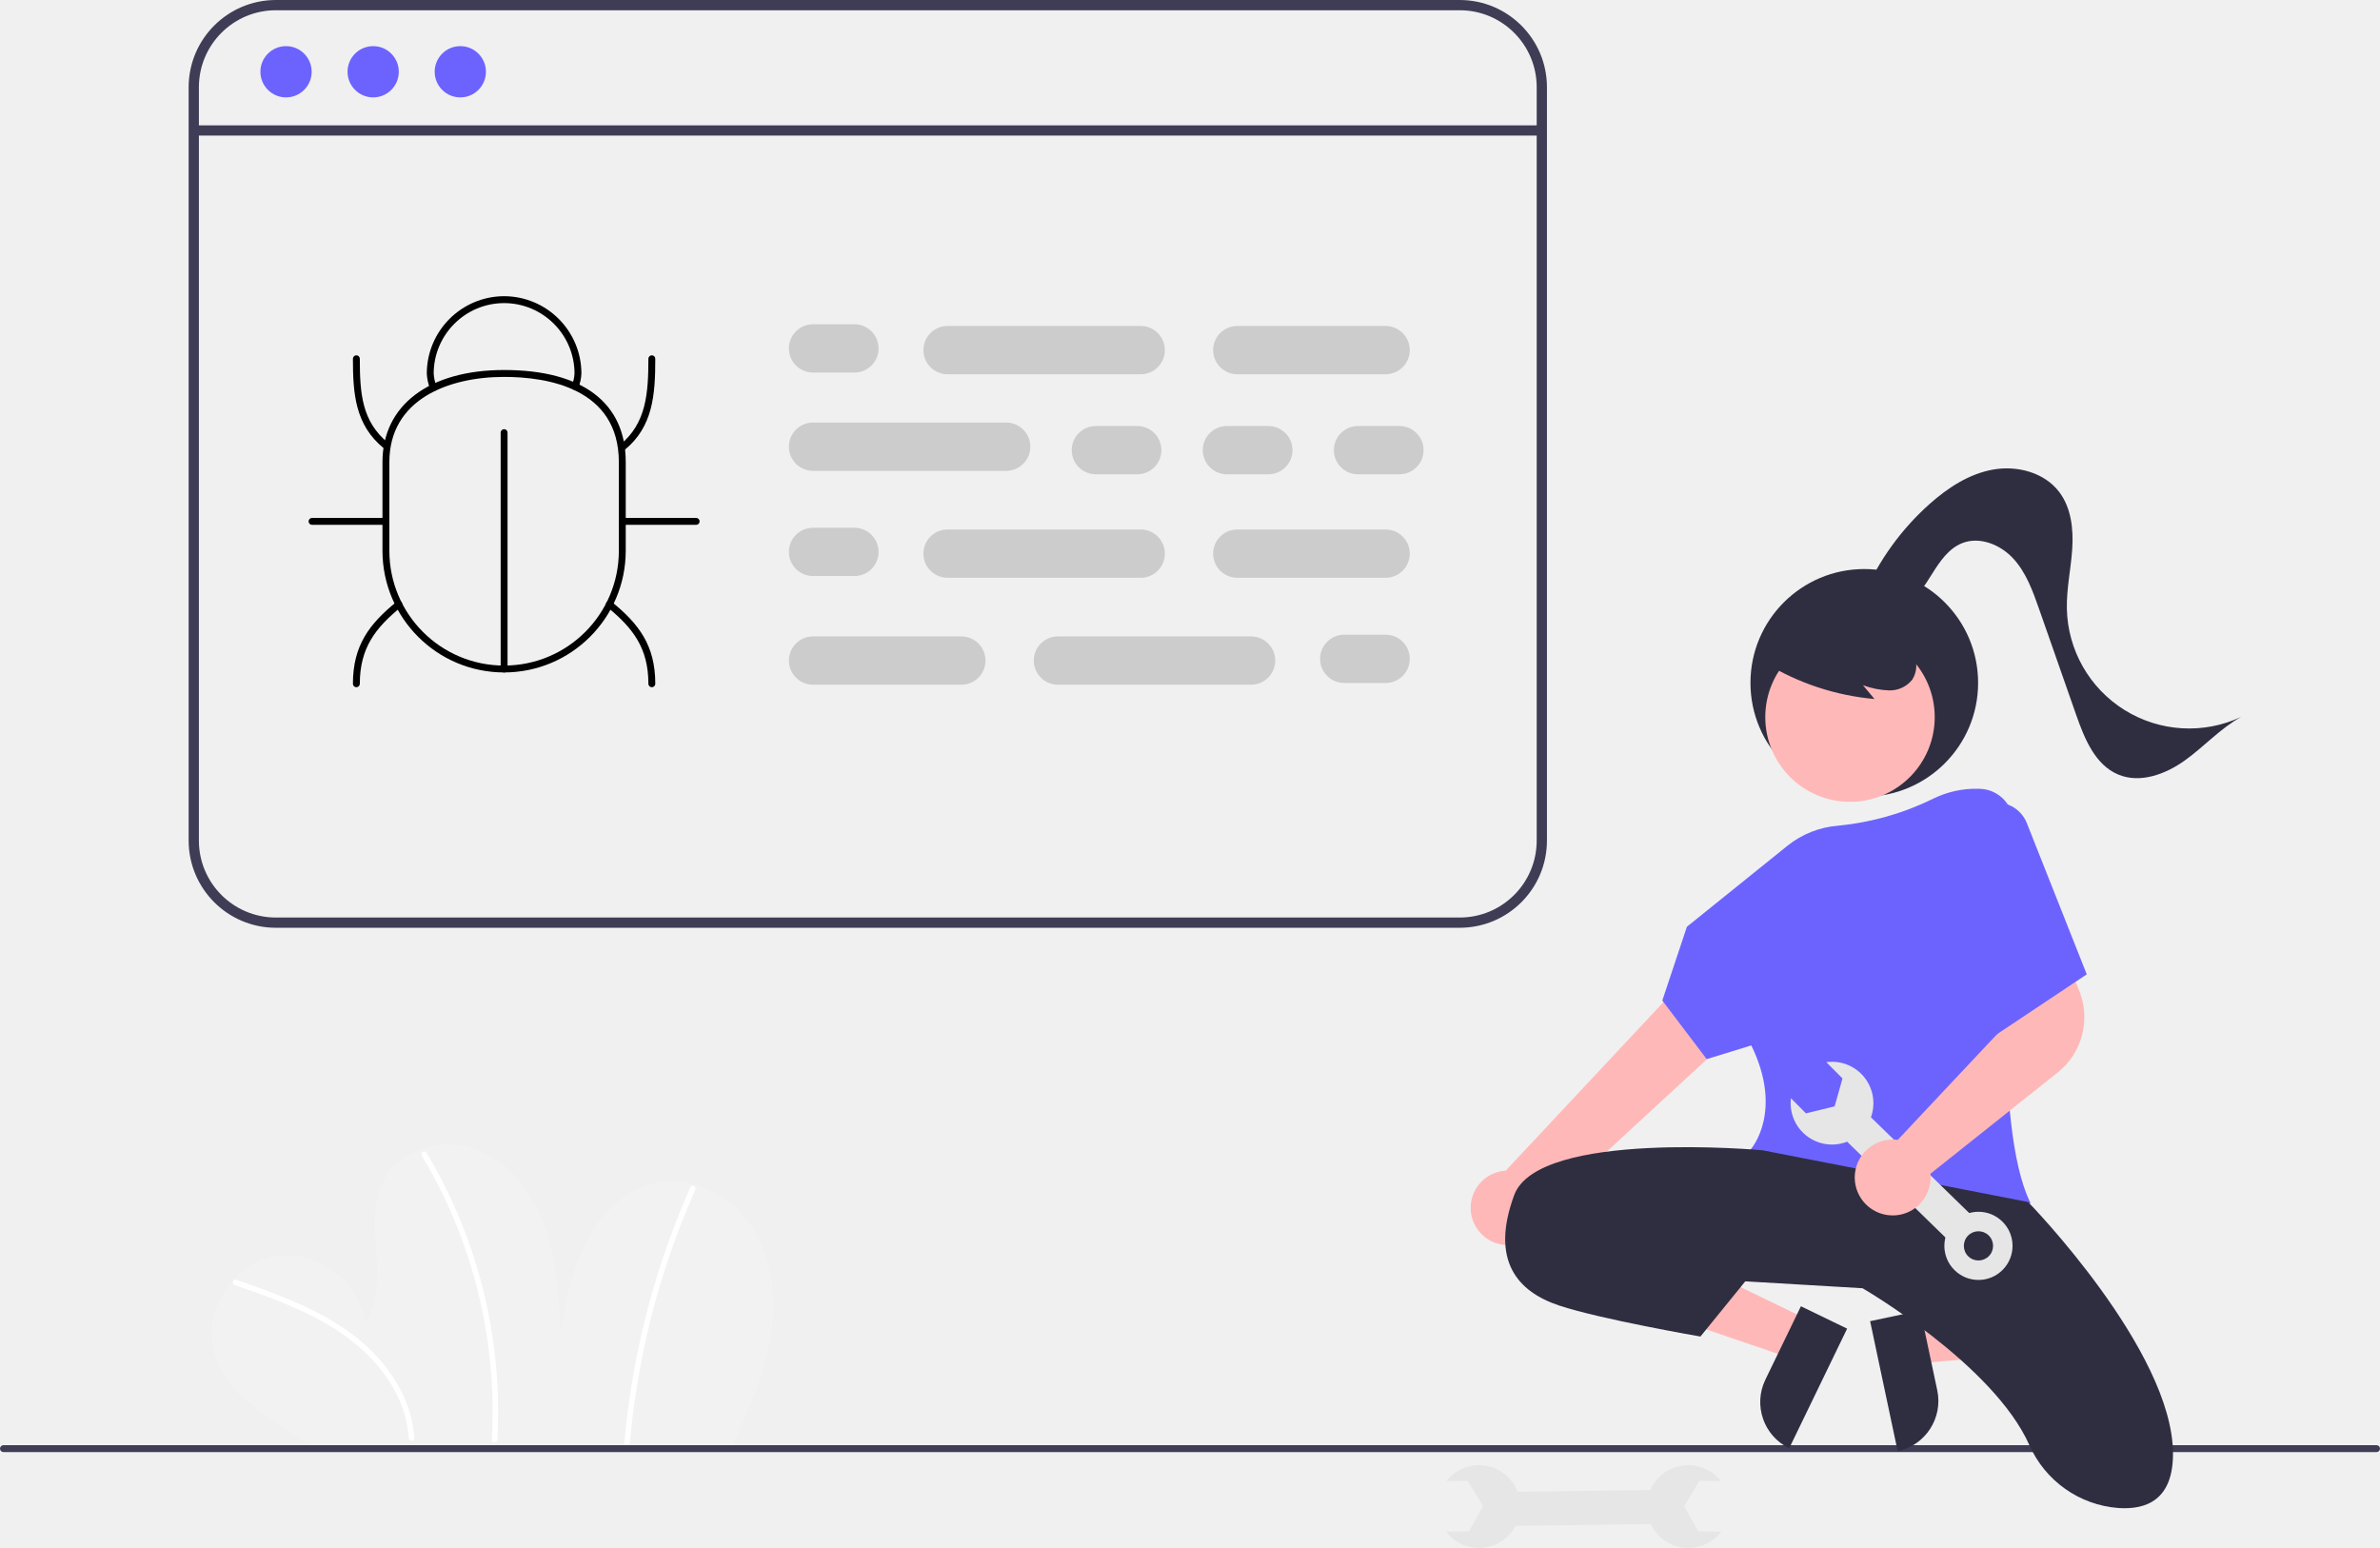
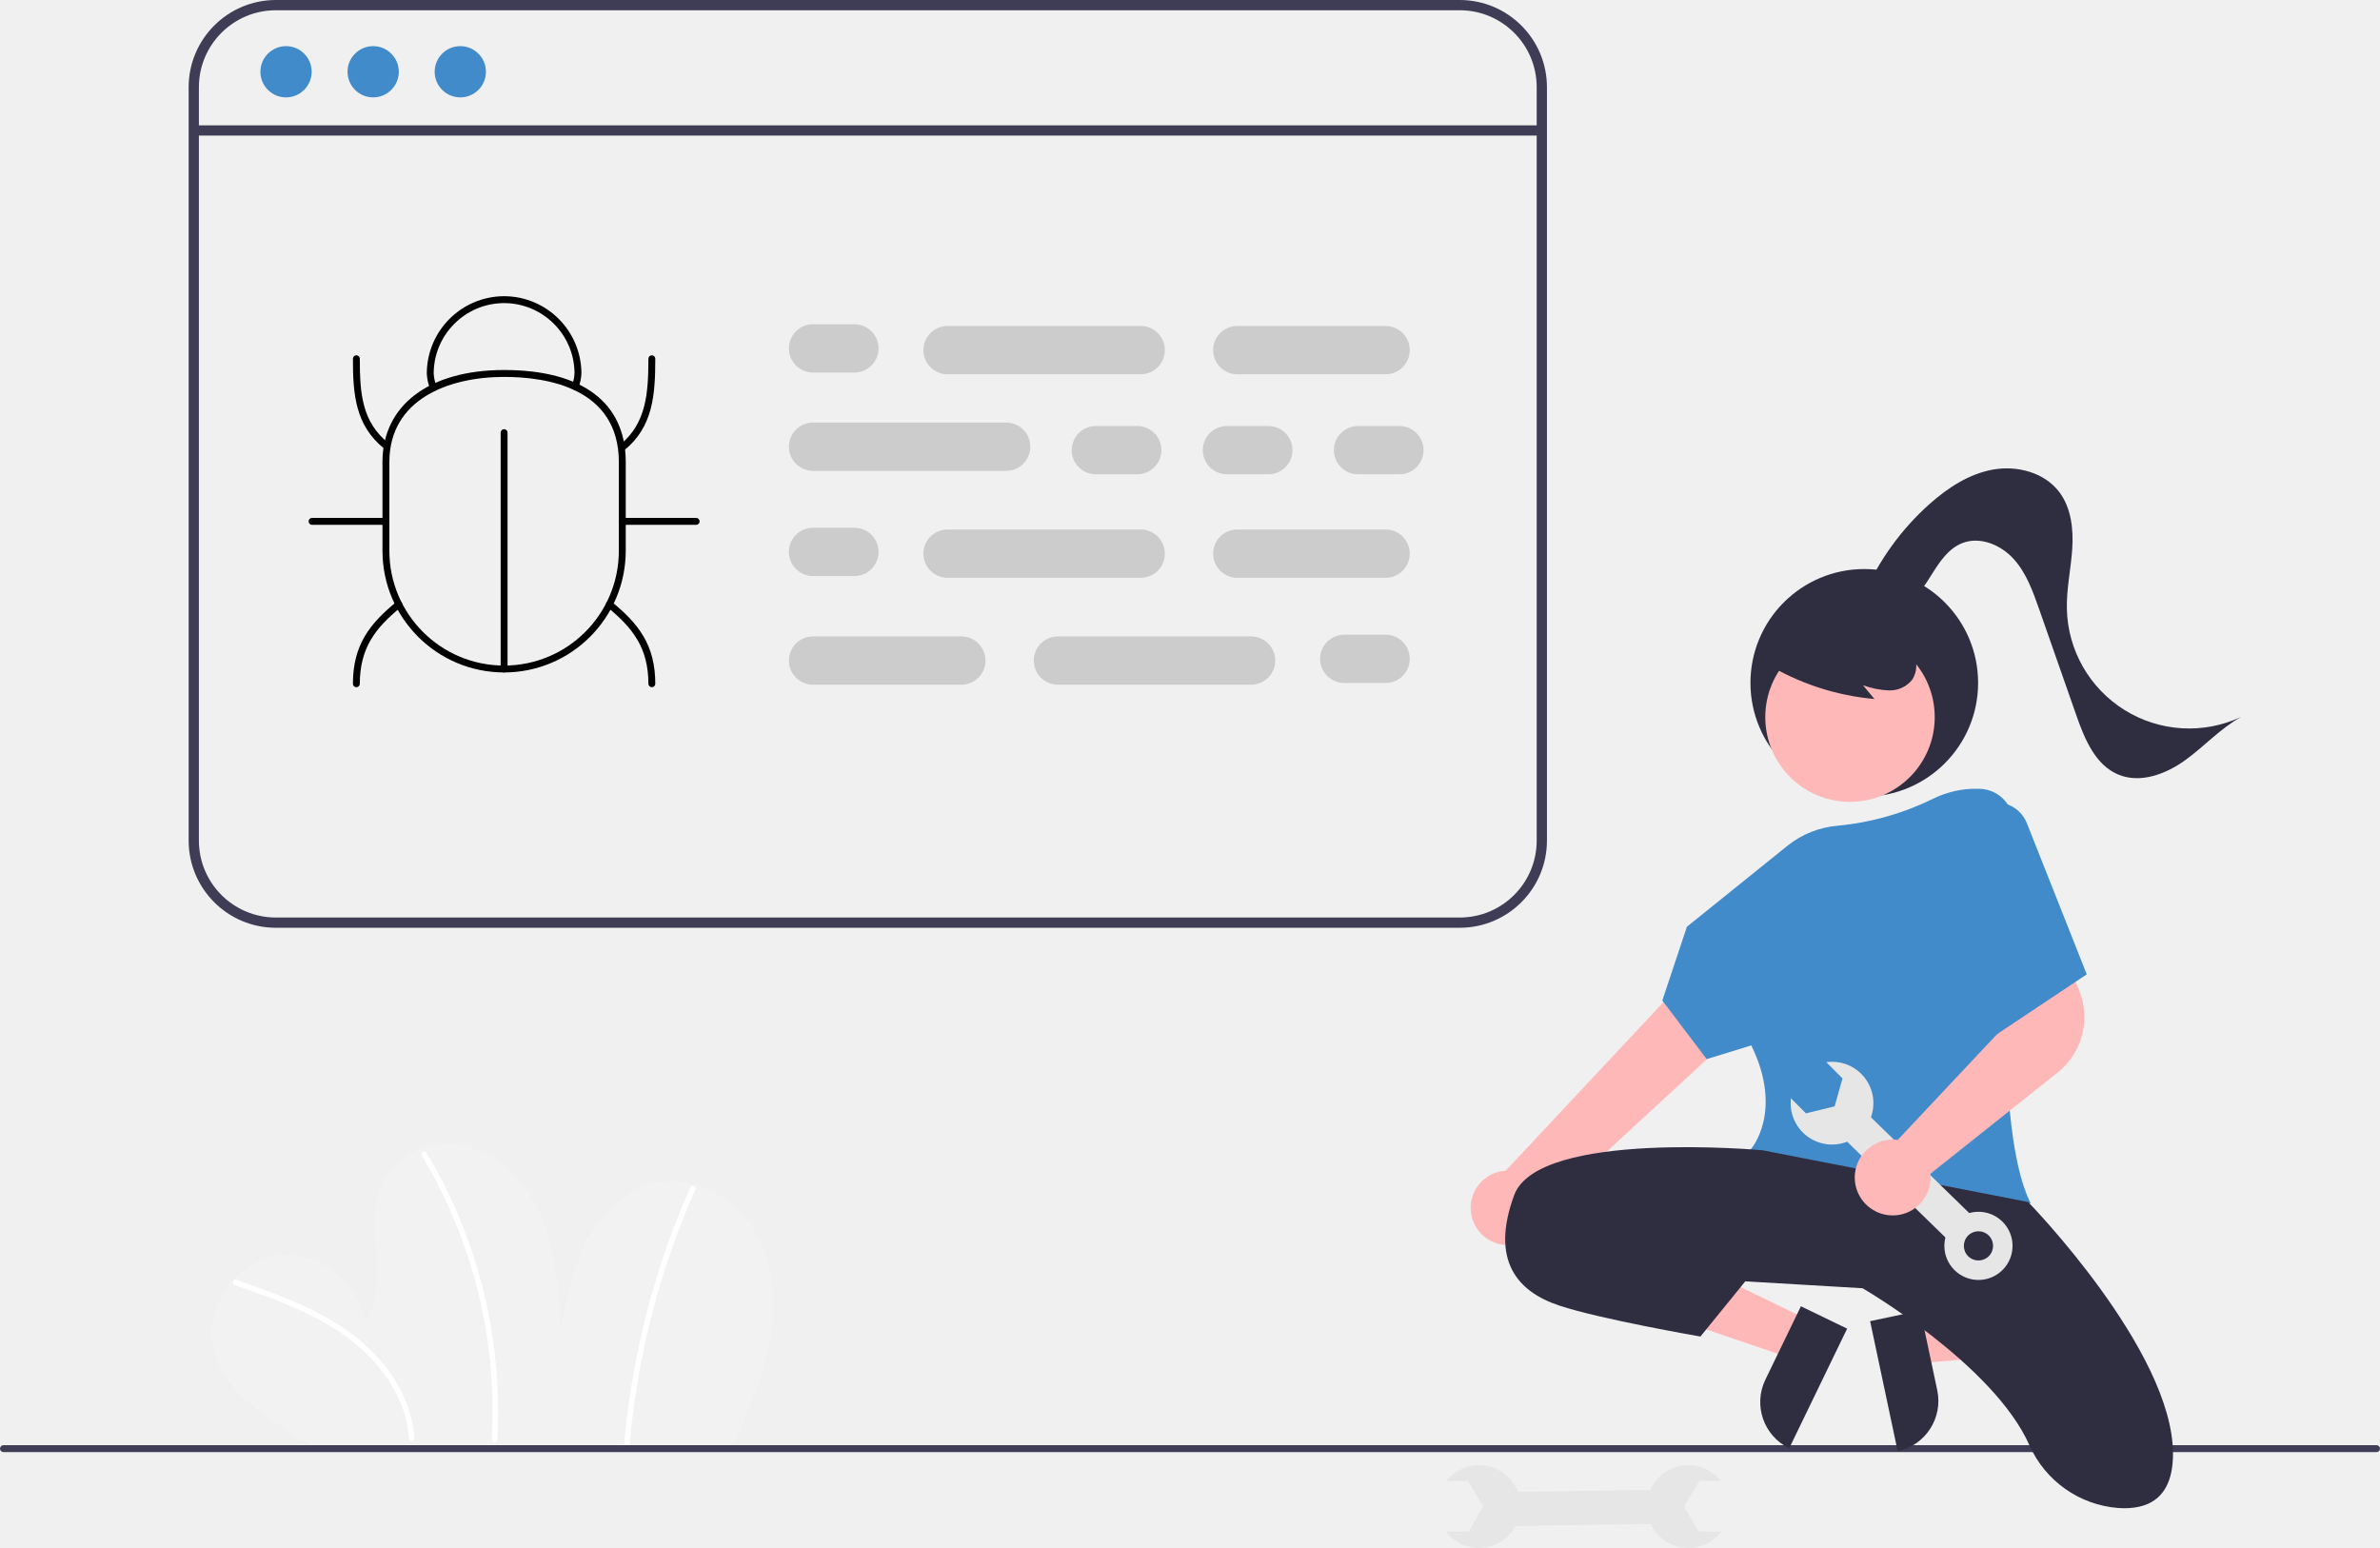
<svg xmlns="http://www.w3.org/2000/svg" id="b42fa47e-1c96-4065-899a-c733dc223382" data-name="Layer 1" width="690" height="448.759" viewBox="0 0 690 448.759">
  <path d="M466.813,645.731c4.668-10.084,9.333-20.317,11.359-31.242s1.176-22.783-4.627-32.259-17.228-15.902-28.132-13.76c-8.955,1.759-16.146,8.813-20.357,16.91S419.158,602.61,417.52,611.588c-.529-10.2-1.09-20.564-4.478-30.2s-10.06-18.615-19.569-22.343-21.879-.796-26.891,8.103c-7.061,12.538,2.302,30.125-5.817,42.006-1.393-11.917-13.855-21.332-25.699-19.416s-20.701,14.781-18.265,26.529c1.45,6.99,6.219,12.936,11.922,17.232s12.334,9.274,18.895,12.09Z" transform="translate(-255 -225.6204)" fill="#f2f2f2" />
  <path d="M323.02,598.158c9.408,3.289,18.903,6.614,27.492,11.756,7.698,4.608,14.553,10.812,18.882,18.757a33.356,33.356,0,0,1,4.126,13.859c.063,1.018,1.655,1.025,1.592,0-.557-9.061-4.972-17.353-11.087-23.911-6.704-7.19-15.392-12.1-24.361-15.91-5.318-2.259-10.769-4.179-16.221-6.085-.969-.339-1.385,1.198-.423,1.535Z" transform="translate(-255 -225.6204)" fill="#fff" />
  <path d="M377.287,560.625a143.383,143.383,0,0,1,13.791,30.616,145.117,145.117,0,0,1,6.361,32.968,143.305,143.305,0,0,1,.152,18.837c-.059,1.023,1.533,1.02,1.592,0a145.194,145.194,0,0,0-2.04-33.82,146.926,146.926,0,0,0-9.769-32.44,143.25,143.25,0,0,0-8.712-16.963.796.796,0,0,0-1.374.803Z" transform="translate(-255 -225.6204)" fill="#fff" />
  <path d="M455.188,569.767a232.044,232.044,0,0,0-17.116,57.578q-1.342,8.365-2.078,16.812c-.089,1.02,1.503,1.014,1.592,0a231.209,231.209,0,0,1,12.738-58.025q2.834-7.892,6.239-15.562c.412-.928-.959-1.739-1.374-.803Z" transform="translate(-255 -225.6204)" fill="#fff" />
  <rect x="709.176" y="639.478" width="9.882" height="46.588" transform="translate(1112.595 -285.4804) rotate(89.25872)" fill="#e6e6e6" />
  <path d="M754.027,669.616l-6.653-.019-4.112-7.337,4.445-7.312,6.181.018a11.999,11.999,0,1,0,.139,14.651Z" transform="translate(-255 -225.6204)" fill="#e6e6e6" />
  <path d="M674.208,669.616l6.653-.019,4.112-7.337-4.445-7.312-6.181.018a11.999,11.999,0,1,1-.139,14.651Z" transform="translate(-255 -225.6204)" fill="#e6e6e6" />
  <path d="M944,646.59H256a1,1,0,0,1,0-2H944a1,1,0,0,1,0,2Z" transform="translate(-255 -225.6204)" fill="#3f3d56" />
  <circle cx="540.486" cy="197.969" r="33" fill="#2f2e41" />
  <polygon points="553.859 383.226 556.401 395.219 603.871 391.124 600.12 373.423 553.859 383.226" fill="#ffb8b8" />
  <path d="M789.188,618.497h38.531a0,0,0,0,1,0,0v14.887a0,0,0,0,1,0,0H804.075a14.887,14.887,0,0,1-14.887-14.887v0A0,0,0,0,1,789.188,618.497Z" transform="translate(108.7105 1320.973) rotate(-101.9647)" fill="#2f2e41" />
  <polygon points="524.12 382.586 518.777 393.621 473.673 378.264 481.559 361.979 524.12 382.586" fill="#ffb8b8" />
  <path d="M771.037,617.456h23.644a0,0,0,0,1,0,0v14.887a0,0,0,0,1,0,0H756.151a0,0,0,0,1,0,0v0A14.887,14.887,0,0,1,771.037,617.456Z" transform="translate(-379.9408 824.8682) rotate(-64.16458)" fill="#2f2e41" />
  <path d="M690.259,586.414a10.743,10.743,0,0,0,12.709-10.48l74.374-68.571-18.47-14.305-67.337,71.943a10.801,10.801,0,0,0-1.275,21.413Z" transform="translate(-255 -225.6204)" fill="#ffb8b8" />
  <circle cx="536.344" cy="207.898" r="24.561" fill="#ffb8b8" />
-   <path d="M813.386,577.893c-17.229 0-37.978-3.628-50.779-18.477l-.288-.334.297-.328c.097-.107,9.514-10.869.111-30.061L749.799,532.67,736.929,515.681l7.13-21.389,29.177-23.504a26.751,26.751,0,0,1,14.611-5.789,80.211,80.211,0,0,0,27.785-7.913,27.906,27.906,0,0,1,12.8-2.798l.574.016a9.95,9.95,0,0,1,9.641,10.708c-1.979,25.63-5.472,87.543,4.792,108.861l.265.551-.592.15A136.113,136.113,0,0,1,813.386,577.893Z" transform="translate(-255 -225.6204)" fill="#6c63ff" />
+   <path d="M813.386,577.893c-17.229 0-37.978-3.628-50.779-18.477l-.288-.334.297-.328c.097-.107,9.514-10.869.111-30.061L749.799,532.67,736.929,515.681l7.13-21.389,29.177-23.504a26.751,26.751,0,0,1,14.611-5.789,80.211,80.211,0,0,0,27.785-7.913,27.906,27.906,0,0,1,12.8-2.798l.574.016a9.95,9.95,0,0,1,9.641,10.708c-1.979,25.63-5.472,87.543,4.792,108.861l.265.551-.592.15A136.113,136.113,0,0,1,813.386,577.893Z" transform="translate(-255 -225.6204)" fill="#428bca" />
  <path d="M765.986,559.09s-65-6-72,13,1,28,13,32,41,9,41,9l13-16,34,2s37.885,21.973,48.36,45.474A30.762,30.762,0,0,0,869.123,662.802c8.398.584,15.863-2.587,15.863-15.712,0-30-42-73-42-73Z" transform="translate(-255 -225.6204)" fill="#2f2e41" />
  <path d="M716.486,588.59s17-5,44,8" transform="translate(-255 -225.6204)" fill="#2f2e41" />
  <path d="M766.843,417.855a73.041,73.041,0,0,0,31.599,10.412l-3.331-3.991a24.477,24.477,0,0,0,7.561,1.501,8.281,8.281,0,0,0,6.75-3.159,7.702,7.702,0,0,0,.516-7.115,14.589,14.589,0,0,0-4.589-5.739,27.323,27.323,0,0,0-25.431-4.545,16.33,16.33,0,0,0-7.595,4.872,9.236,9.236,0,0,0-1.863,8.561" transform="translate(-255 -225.6204)" fill="#2f2e41" />
  <path d="M795.309,398.224A75.485,75.485,0,0,1,814.446,371.703c5.292-4.703,11.472-8.743,18.446-9.963s14.833.87,19.111,6.511c3.498,4.613,4.152,10.793,3.767,16.569s-1.676,11.497-1.553,17.284a35.468,35.468,0,0,0,50.527,31.351c-6.022,3.329-10.714,8.598-16.305,12.608s-12.963,6.76-19.312,4.11c-6.718-2.804-9.8-10.419-12.206-17.29L846.189,402.244c-1.824-5.209-3.739-10.572-7.462-14.645s-9.765-6.557-14.889-4.509c-3.884,1.552-6.413,5.258-8.63,8.804s-4.557,7.32-8.304,9.179-9.298.715-10.523-3.285" transform="translate(-255 -225.6204)" fill="#2f2e41" />
  <rect x="802.919" y="543.314" width="9.882" height="46.588" transform="translate(-416.7474 524.1384) rotate(-45.74128)" fill="#e6e6e6" />
  <path d="M821.51,579.909a9.882,9.882,0,1,0,13.975-.181A9.882,9.882,0,0,0,821.51,579.909Zm10.111,9.853a4.235,4.235,0,1,1-.077-5.989A4.235,4.235,0,0,1,831.621,589.762Z" transform="translate(-255 -225.6204)" fill="#e6e6e6" />
  <path d="M784.48,533.549l4.69,4.718-2.28,8.096-8.314,2.028-4.358-4.383a11.999,11.999,0,1,0,10.262-10.458Z" transform="translate(-255 -225.6204)" fill="#e6e6e6" />
  <path d="M803.736,577.979a11.579,11.579,0,0,1-1.268-.07,11.023,11.023,0,0,1-9.68-9.681,11.003,11.003,0,0,1,10.931-12.25,10.625,10.625,0,0,1,1.466.109L838.763,520.342l-3.505-11.685,17.605-7.892,4.934,12.06a20.49,20.49,0,0,1-6.177,23.672l-36.961,29.401a10.259,10.259,0,0,1,.06,1.079,11.018,11.018,0,0,1-3.664,8.197A10.872,10.872,0,0,1,803.736,577.979Z" transform="translate(-255 -225.6204)" fill="#ffb8b8" />
-   <path d="M829.986,459.09h0a9.453,9.453,0,0,1,12.628,5.156l17.372,43.844-27,18Z" transform="translate(-255 -225.6204)" fill="#6c63ff" />
+   <path d="M829.986,459.09h0a9.453,9.453,0,0,1,12.628,5.156l17.372,43.844-27,18Z" transform="translate(-255 -225.6204)" fill="#428bca" />
  <path d="M703.486,469.327V250.883a25.298,25.298,0,0,0-25.262-25.262H334.954a25.298,25.298,0,0,0-25.262,25.262V469.327a25.298,25.298,0,0,0,25.262,25.262H678.224A25.298,25.298,0,0,0,703.486,469.327ZM334.954,491.618a22.317,22.317,0,0,1-22.29-22.29V250.883a22.317,22.317,0,0,1,22.29-22.29H678.224a22.317,22.317,0,0,1,22.29,22.29V469.327a22.317,22.317,0,0,1-22.29,22.29Z" transform="translate(-255 -225.6204)" fill="#3f3d56" />
  <path d="M700.514,264.924H312.664a1.486,1.486,0,1,1,0-2.972H700.514a1.486,1.486,0,0,1,0,2.972Z" transform="translate(-255 -225.6204)" fill="#3f3d56" />
-   <circle cx="82.926" cy="20.804" r="7.43" fill="#6c63ff" />
-   <circle cx="108.188" cy="20.804" r="7.43" fill="#6c63ff" />
-   <circle cx="133.451" cy="20.804" r="7.43" fill="#6c63ff" />
+   <circle cx="82.926" cy="20.804" r="7.43" fill="#428bca" />
+   <circle cx="108.188" cy="20.804" r="7.43" fill="#428bca" />
+   <circle cx="133.451" cy="20.804" r="7.43" fill="#428bca" />
  <path d="M443.979,424.852a1.0 1,0,0,1-1-1c0-10.427-4.571-16.242-11.945-22.247a1.0 1,0,1,1,1.263-1.551c7.83,6.375,12.683,12.58,12.683,23.798A1.0 1,0,0,1,443.979,424.852Z" transform="translate(-255 -225.6204)" />
  <path d="M358.317,424.852a1.0 1,0,0,1-1-1c0-11.218,4.853-17.423,12.683-23.798a1.0 1,0,1,1,1.263,1.551c-7.375,6.005-11.945,11.821-11.945,22.247A1.0 1,0,0,1,358.317,424.852Z" transform="translate(-255 -225.6204)" />
  <path d="M435.413,356.322a1,1,0,0,1-.632-1.775c7.581-6.171,8.197-14.938,8.197-24.923a1,1,0,0,1,2,0c0,10.505-.672,19.748-8.935,26.474A.994.994,0,0,1,435.413,356.322Z" transform="translate(-255 -225.6204)" />
  <path d="M366.882,355.787a.994.994,0,0,1-.631-.225c-8.263-6.727-8.935-15.727-8.935-25.939a1,1,0,0,1,2,0c0,10.037.604,18.206,8.198,24.388a1,1,0,0,1-.632,1.775Z" transform="translate(-255 -225.6204)" />
  <path d="M456.828,377.772H435.413a1,1,0,0,1,0-2h21.416a1,1,0,1,1,0,2Z" transform="translate(-255 -225.6204)" />
  <path d="M366.883,377.772H345.467a1,1,0,0,1,0-2H366.883a1,1,0,0,1,0,2Z" transform="translate(-255 -225.6204)" />
  <path d="M401.148,420.569a1.0 1,0,0,1-1-1V351.039a1,1,0,0,1,2,0v68.53A1.0 1,0,0,1,401.148,420.569Z" transform="translate(-255 -225.6204)" />
  <path d="M401.148,420.569A35.305,35.305,0,0,1,365.883,385.304V359.586c0-16.468,13.513-26.699,35.265-26.699,22.741,0,35.265,9.482,35.265,26.699v25.717A35.305,35.305,0,0,1,401.148,420.569Zm0-85.681c-16.081,0-33.265,6.488-33.265,24.699v25.717a33.265,33.265,0,1,0,66.53,0V359.586C434.413,338.097,413.571,334.888,401.148,334.888Z" transform="translate(-255 -225.6204)" />
  <path d="M380.651,339.062a1,1,0,0,1-.929-.63,14.088,14.088,0,0,1-.988-4.532A22.476,22.476,0,0,1,401.089,311.491h.115a22.467,22.467,0,0,1,22.359,22.357,12.227,12.227,0,0,1-.91,4.211,1,1,0,0,1-1.85-.761,10.195,10.195,0,0,0,.761-3.487,20.454,20.454,0,0,0-20.363-20.32h-.11a20.461,20.461,0,0,0-20.359,20.362,12.076,12.076,0,0,0,.847,3.838,1.001,1.001,0,0,1-.928,1.371Z" transform="translate(-255 -225.6204)" />
  <path d="M502.71,333.623h-12a7,7,0,0,1,0-14h12a7,7,0,0,1,0,14Z" transform="translate(-255 -225.6204)" fill="#ccc" />
  <path d="M584.71,363.123h-12a7,7,0,0,1,0-14h12a7,7,0,0,1,0,14Z" transform="translate(-255 -225.6204)" fill="#ccc" />
  <path d="M622.71,363.123h-12a7,7,0,0,1,0-14h12a7,7,0,0,1,0,14Z" transform="translate(-255 -225.6204)" fill="#ccc" />
  <path d="M660.71,363.123h-12a7,7,0,0,1,0-14h12a7,7,0,0,1,0,14Z" transform="translate(-255 -225.6204)" fill="#ccc" />
  <path d="M585.71,334.123h-56a7,7,0,0,1,0-14h56a7,7,0,0,1,0,14Z" transform="translate(-255 -225.6204)" fill="#ccc" />
  <path d="M546.71,362.123h-56a7,7,0,0,1,0-14h56a7,7,0,0,1,0,14Z" transform="translate(-255 -225.6204)" fill="#ccc" />
  <path d="M656.71,334.123h-43a7,7,0,0,1,0-14h43a7,7,0,0,1,0,14Z" transform="translate(-255 -225.6204)" fill="#ccc" />
  <path d="M502.71,392.623h-12a7,7,0,0,1,0-14h12a7,7,0,0,1,0,14Z" transform="translate(-255 -225.6204)" fill="#ccc" />
  <path d="M585.71,393.123h-56a7,7,0,0,1,0-14h56a7,7,0,0,1,0,14Z" transform="translate(-255 -225.6204)" fill="#ccc" />
  <path d="M656.71,393.123h-43a7,7,0,0,1,0-14h43a7,7,0,0,1,0,14Z" transform="translate(-255 -225.6204)" fill="#ccc" />
  <path d="M637.71,416.623a7.008,7.008,0,0,1,7-7h12a7,7,0,0,1,0,14h-12A7.008,7.008,0,0,1,637.71,416.623Z" transform="translate(-255 -225.6204)" fill="#ccc" />
  <path d="M554.71,417.123a7.008,7.008,0,0,1,7-7h56a7,7,0,0,1,0,14h-56A7.008,7.008,0,0,1,554.71,417.123Z" transform="translate(-255 -225.6204)" fill="#ccc" />
  <path d="M483.71,417.123a7.008,7.008,0,0,1,7-7h43a7,7,0,0,1,0,14h-43A7.008,7.008,0,0,1,483.71,417.123Z" transform="translate(-255 -225.6204)" fill="#ccc" />
</svg>
